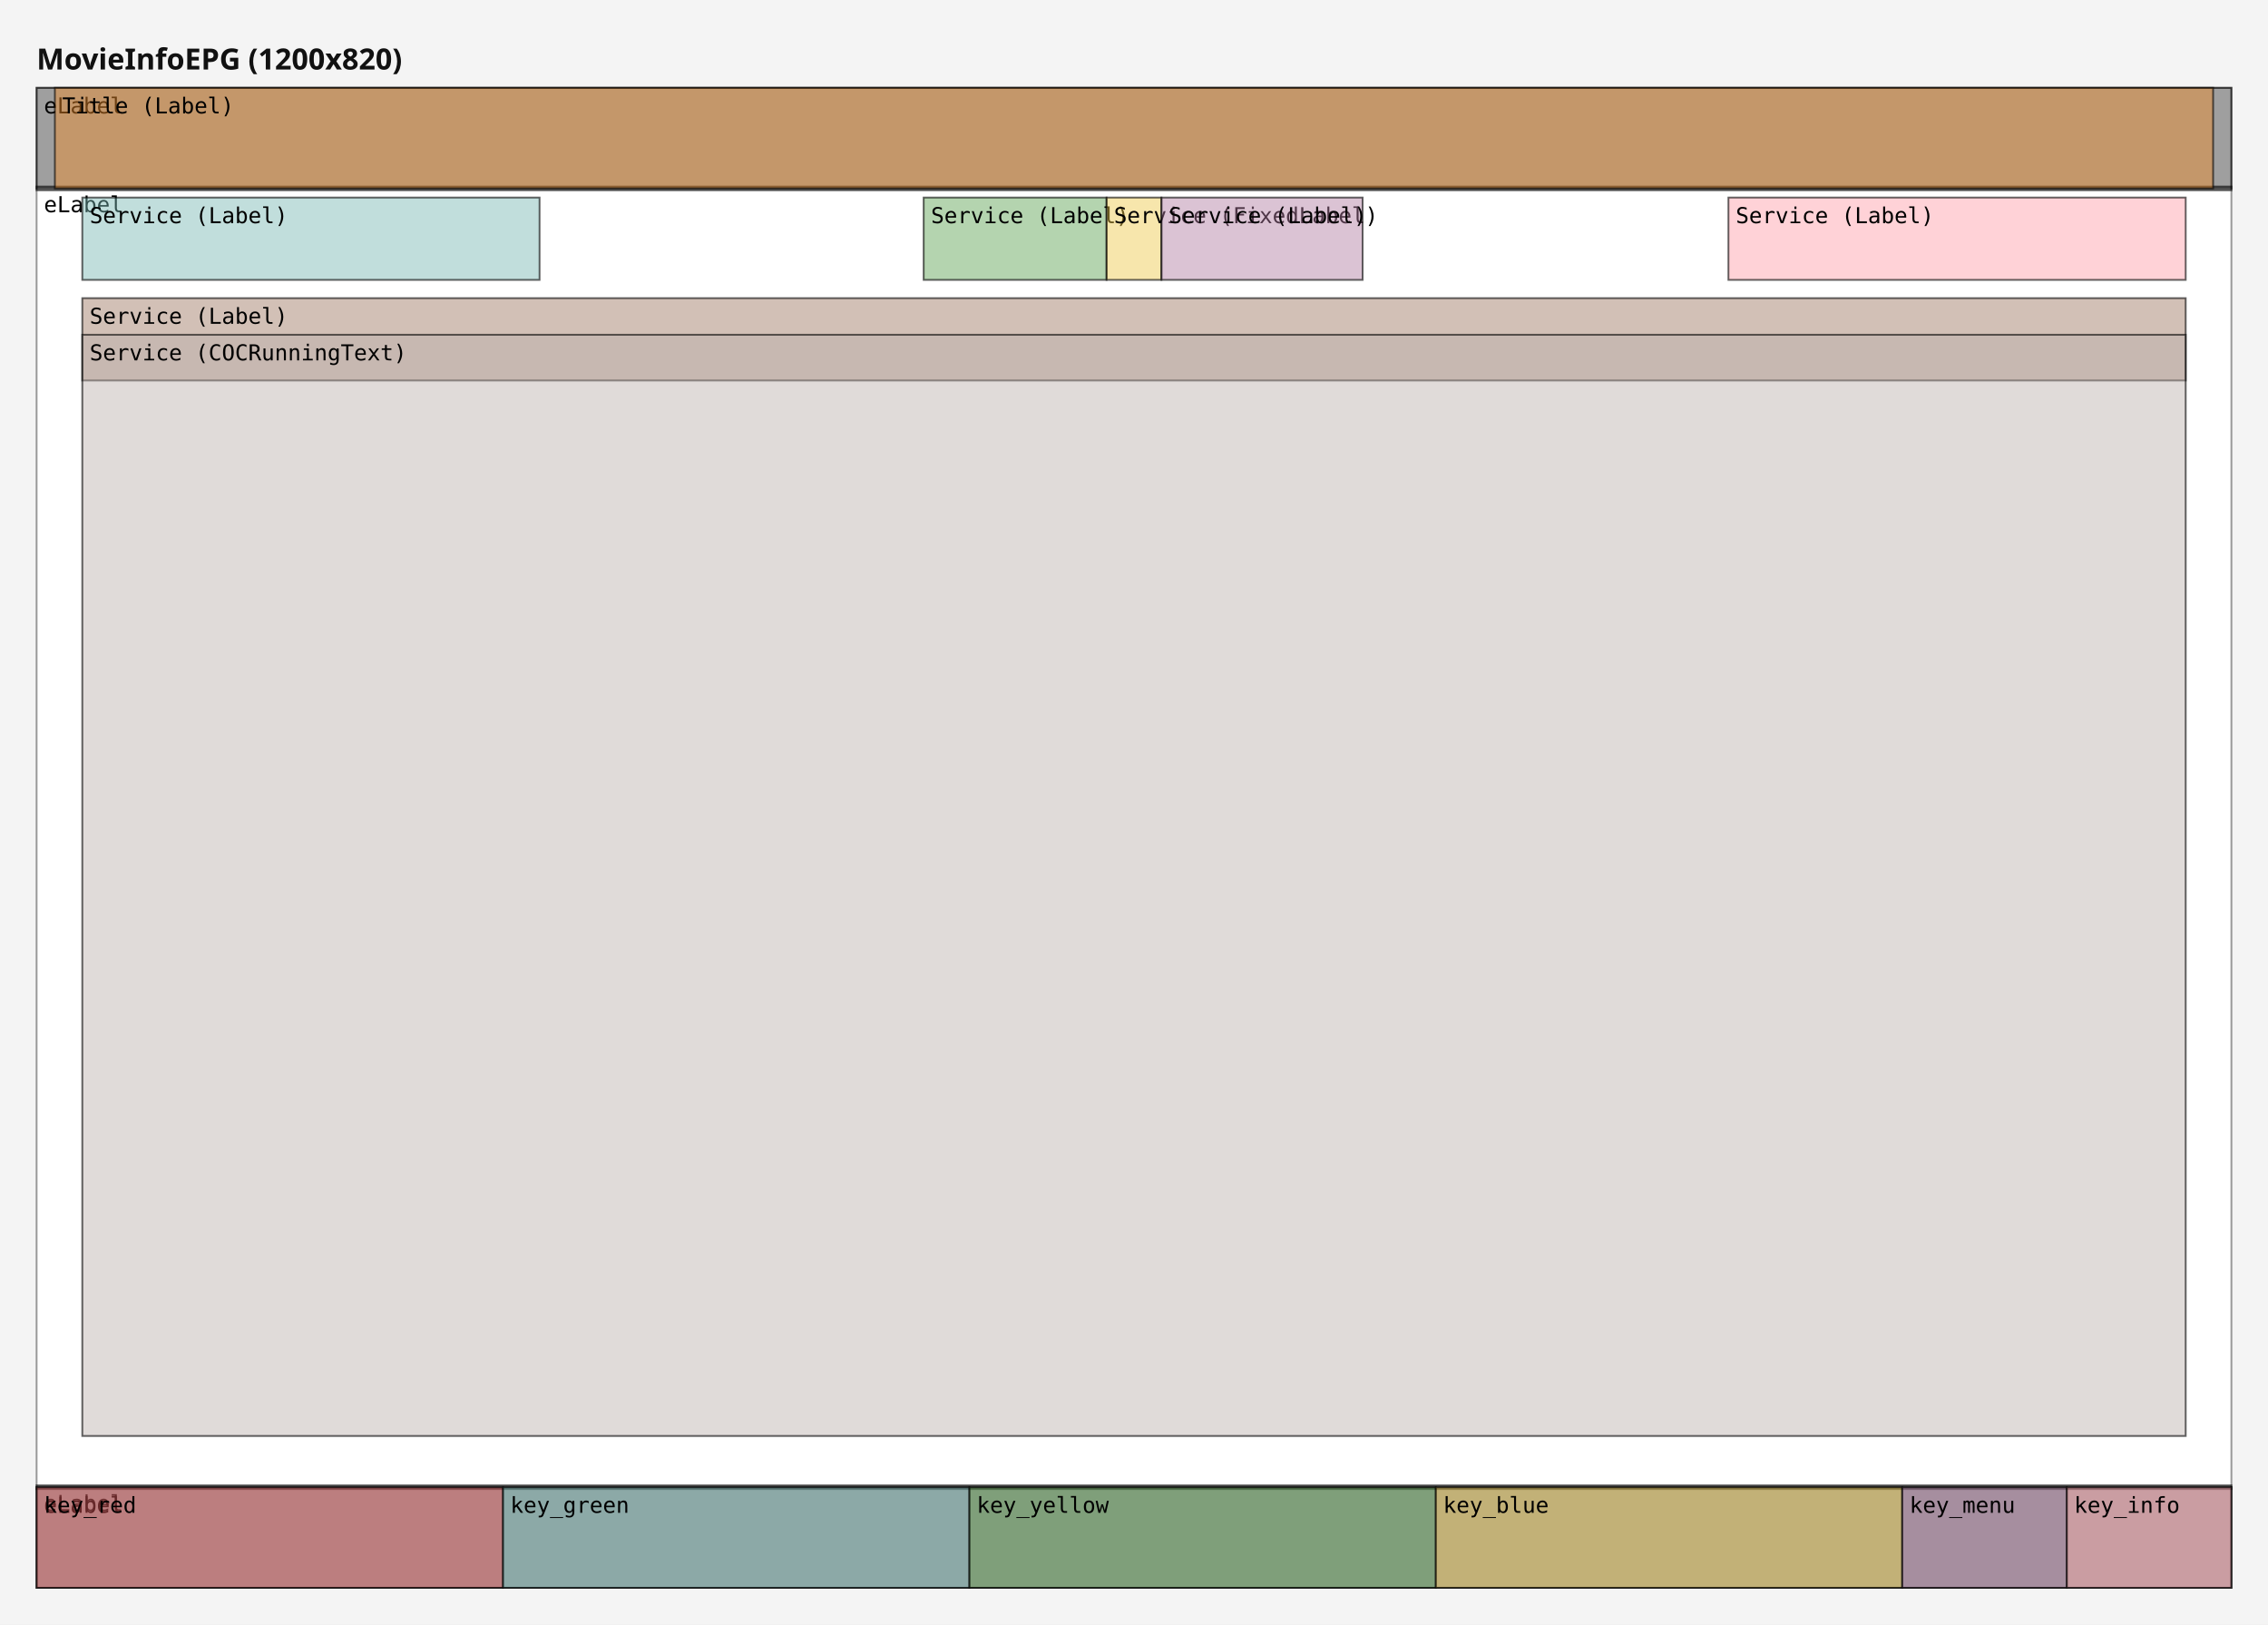
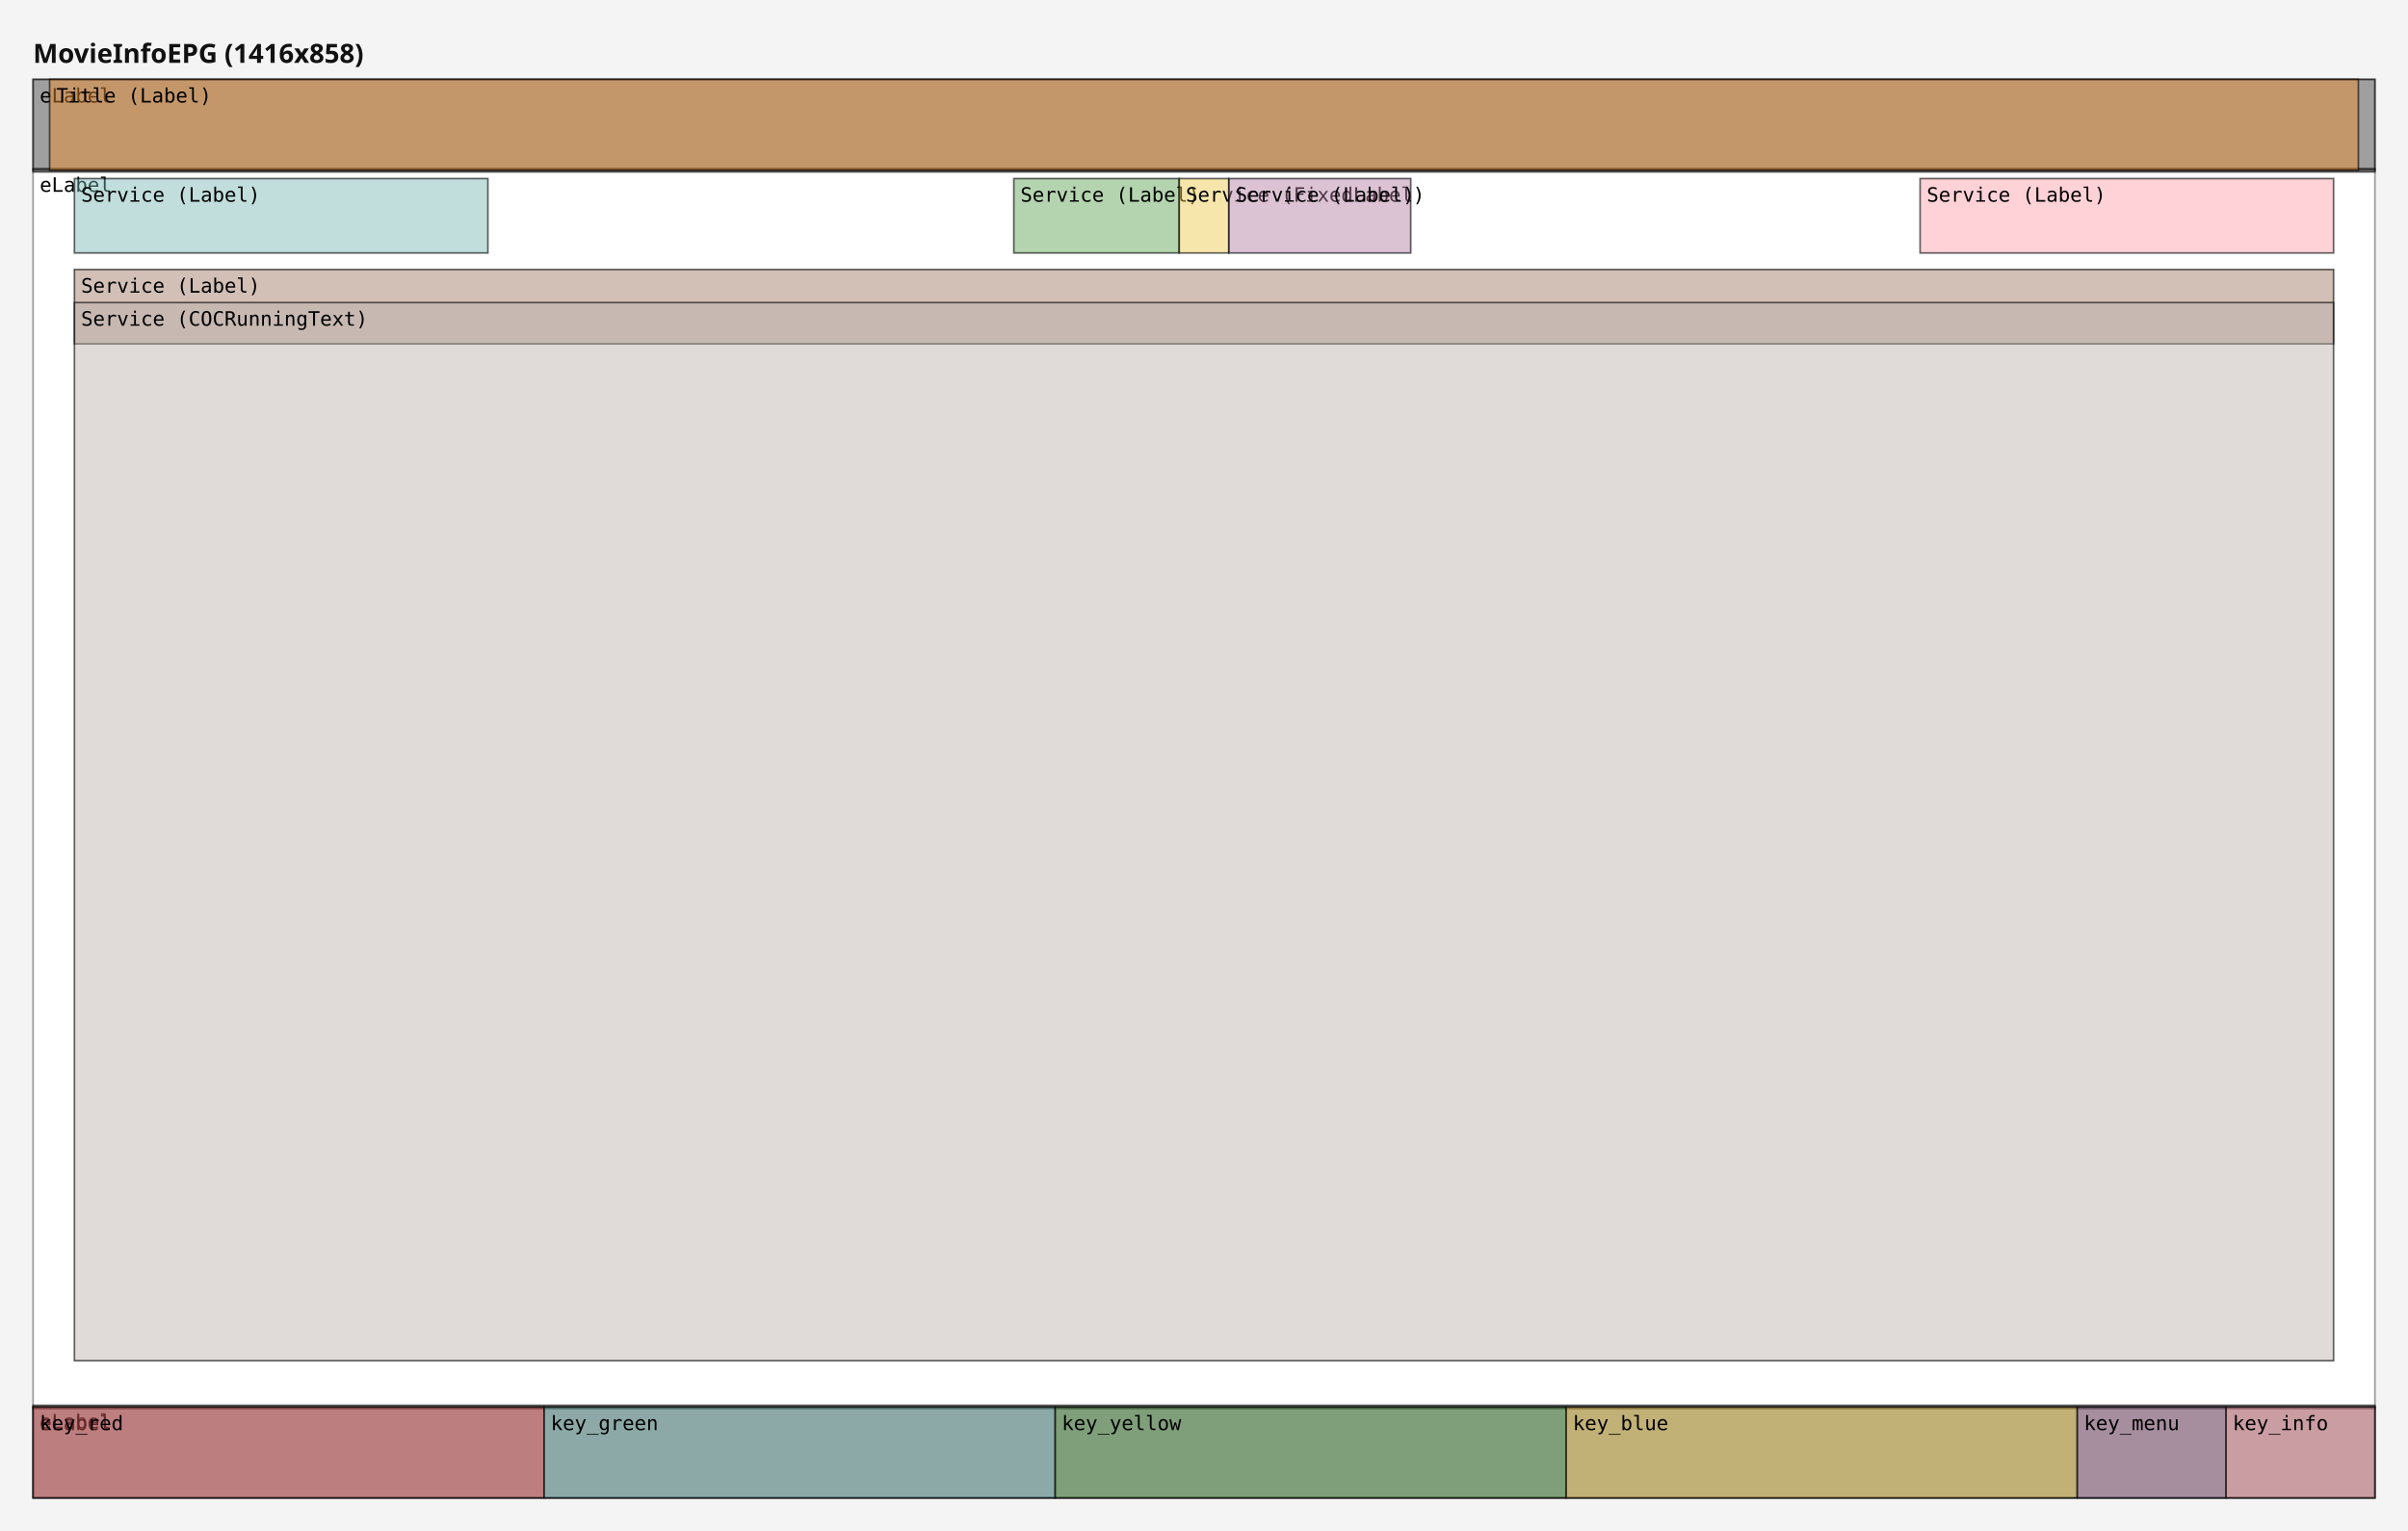
- <svg xmlns="http://www.w3.org/2000/svg" width="1240" height="888" viewBox="0 0 1240 888">
-   <rect x="0" y="0" width="1240" height="888" fill="#f4f4f4" />
-   <text x="20" y="38" font-family="sans-serif" font-size="16" font-weight="bold" fill="#111111">MovieInfoEPG (1200x820)</text>
+ <svg xmlns="http://www.w3.org/2000/svg" width="1456" height="926" viewBox="0 0 1456 926">
+   <rect x="0" y="0" width="1456" height="926" fill="#f4f4f4" />
+   <text x="20" y="38" font-family="sans-serif" font-size="16" font-weight="bold" fill="#111111">MovieInfoEPG (1416x858)</text>
  <g data-screen="0" transform="translate(20,48)">
-     <rect x="0" y="0" width="1200" height="820" fill="#ffffff" stroke="#999999" stroke-width="1" />
+     <rect x="0" y="0" width="1416" height="858" fill="#ffffff" stroke="#999999" stroke-width="1" />
    <g>
-       <rect data-ref="0:0" x="0" y="0" width="1200" height="55" fill="#2c2c2c" fill-opacity="0.45" stroke="#000000" stroke-opacity="0.6" stroke-width="1" />
+       <rect data-ref="0:0" x="0" y="0" width="1416" height="55" fill="#2c2c2c" fill-opacity="0.45" stroke="#000000" stroke-opacity="0.6" stroke-width="1" />
      <text x="4" y="14" font-family="monospace" font-size="12" fill="#000000">eLabel</text>
    </g>
    <g>
-       <rect data-ref="0:2" x="0" y="54" width="1200" height="2" fill="#424242" fill-opacity="0.45" stroke="#000000" stroke-opacity="0.6" stroke-width="1" />
+       <rect data-ref="0:2" x="0" y="54" width="1416" height="2" fill="#424242" fill-opacity="0.45" stroke="#000000" stroke-opacity="0.6" stroke-width="1" />
      <text x="4" y="68" font-family="monospace" font-size="12" fill="#000000">eLabel</text>
    </g>
    <g>
      <rect data-ref="0:3" x="25" y="60" width="250" height="45" fill="#76b7b2" fill-opacity="0.45" stroke="#000000" stroke-opacity="0.6" stroke-width="1" />
      <text x="29" y="74" font-family="monospace" font-size="12" fill="#000000">Service (Label)</text>
    </g>
    <g>
-       <rect data-ref="0:4" x="485" y="60" width="100" height="45" fill="#59a14f" fill-opacity="0.45" stroke="#000000" stroke-opacity="0.6" stroke-width="1" />
-       <text x="489" y="74" font-family="monospace" font-size="12" fill="#000000">Service (Label)</text>
+       <rect data-ref="0:4" x="593" y="60" width="100" height="45" fill="#59a14f" fill-opacity="0.45" stroke="#000000" stroke-opacity="0.6" stroke-width="1" />
+       <text x="597" y="74" font-family="monospace" font-size="12" fill="#000000">Service (Label)</text>
    </g>
    <g>
-       <rect data-ref="0:5" x="585" y="60" width="30" height="45" fill="#edc948" fill-opacity="0.45" stroke="#000000" stroke-opacity="0.6" stroke-width="1" />
-       <text x="589" y="74" font-family="monospace" font-size="12" fill="#000000">Service (FixedLabel)</text>
+       <rect data-ref="0:5" x="693" y="60" width="30" height="45" fill="#edc948" fill-opacity="0.45" stroke="#000000" stroke-opacity="0.6" stroke-width="1" />
+       <text x="697" y="74" font-family="monospace" font-size="12" fill="#000000">Service (FixedLabel)</text>
    </g>
    <g>
-       <rect data-ref="0:6" x="615" y="60" width="110" height="45" fill="#b07aa1" fill-opacity="0.45" stroke="#000000" stroke-opacity="0.6" stroke-width="1" />
-       <text x="619" y="74" font-family="monospace" font-size="12" fill="#000000">Service (Label)</text>
+       <rect data-ref="0:6" x="723" y="60" width="110" height="45" fill="#b07aa1" fill-opacity="0.45" stroke="#000000" stroke-opacity="0.6" stroke-width="1" />
+       <text x="727" y="74" font-family="monospace" font-size="12" fill="#000000">Service (Label)</text>
    </g>
    <g>
-       <rect data-ref="0:7" x="925" y="60" width="250" height="45" fill="#ff9da7" fill-opacity="0.45" stroke="#000000" stroke-opacity="0.6" stroke-width="1" />
-       <text x="929" y="74" font-family="monospace" font-size="12" fill="#000000">Service (Label)</text>
+       <rect data-ref="0:7" x="1141" y="60" width="250" height="45" fill="#ff9da7" fill-opacity="0.45" stroke="#000000" stroke-opacity="0.6" stroke-width="1" />
+       <text x="1145" y="74" font-family="monospace" font-size="12" fill="#000000">Service (Label)</text>
    </g>
    <g>
-       <rect data-ref="0:8" x="25" y="115" width="1150" height="45" fill="#9c755f" fill-opacity="0.45" stroke="#000000" stroke-opacity="0.6" stroke-width="1" />
+       <rect data-ref="0:8" x="25" y="115" width="1366" height="45" fill="#9c755f" fill-opacity="0.45" stroke="#000000" stroke-opacity="0.6" stroke-width="1" />
      <text x="29" y="129" font-family="monospace" font-size="12" fill="#000000">Service (Label)</text>
    </g>
    <g>
-       <rect data-ref="0:9" x="25" y="135" width="1150" height="602" fill="#bab0ac" fill-opacity="0.45" stroke="#000000" stroke-opacity="0.6" stroke-width="1" />
+       <rect data-ref="0:9" x="25" y="135" width="1366" height="640" fill="#bab0ac" fill-opacity="0.45" stroke="#000000" stroke-opacity="0.6" stroke-width="1" />
      <text x="29" y="149" font-family="monospace" font-size="12" fill="#000000">Service (COCRunningText)</text>
    </g>
    <g>
-       <rect data-ref="0:10" x="0" y="764" width="1200" height="2" fill="#424242" fill-opacity="0.45" stroke="#000000" stroke-opacity="0.6" stroke-width="1" />
-       <text x="4" y="778" font-family="monospace" font-size="12" fill="#000000">eLabel</text>
+       <rect data-ref="0:10" x="0" y="802" width="1416" height="2" fill="#424242" fill-opacity="0.45" stroke="#000000" stroke-opacity="0.6" stroke-width="1" />
+       <text x="4" y="816" font-family="monospace" font-size="12" fill="#000000">eLabel</text>
    </g>
    <g>
-       <rect data-ref="0:11" x="0" y="765" width="1200" height="55" fill="#2c2c2c" fill-opacity="0.45" stroke="#000000" stroke-opacity="0.6" stroke-width="1" />
-       <text x="4" y="779" font-family="monospace" font-size="12" fill="#000000">eLabel</text>
+       <rect data-ref="0:11" x="0" y="803" width="1416" height="55" fill="#2c2c2c" fill-opacity="0.45" stroke="#000000" stroke-opacity="0.6" stroke-width="1" />
+       <text x="4" y="817" font-family="monospace" font-size="12" fill="#000000">eLabel</text>
    </g>
    <g>
-       <rect data-ref="0:1" x="10" y="0" width="1180" height="55" fill="#f28e2b" fill-opacity="0.45" stroke="#000000" stroke-opacity="0.6" stroke-width="1" />
+       <rect data-ref="0:1" x="10" y="0" width="1396" height="55" fill="#f28e2b" fill-opacity="0.45" stroke="#000000" stroke-opacity="0.6" stroke-width="1" />
      <text x="14" y="14" font-family="monospace" font-size="12" fill="#000000">Title (Label)</text>
    </g>
    <g>
-       <rect data-ref="0:12" x="0" y="765" width="255" height="55" fill="#e15759" fill-opacity="0.45" stroke="#000000" stroke-opacity="0.6" stroke-width="1" />
-       <text x="4" y="779" font-family="monospace" font-size="12" fill="#000000">key_red</text>
+       <rect data-ref="0:12" x="0" y="803" width="309" height="55" fill="#e15759" fill-opacity="0.45" stroke="#000000" stroke-opacity="0.6" stroke-width="1" />
+       <text x="4" y="817" font-family="monospace" font-size="12" fill="#000000">key_red</text>
    </g>
    <g>
-       <rect data-ref="0:13" x="255" y="765" width="255" height="55" fill="#76b7b2" fill-opacity="0.45" stroke="#000000" stroke-opacity="0.6" stroke-width="1" />
-       <text x="259" y="779" font-family="monospace" font-size="12" fill="#000000">key_green</text>
+       <rect data-ref="0:13" x="309" y="803" width="309" height="55" fill="#76b7b2" fill-opacity="0.45" stroke="#000000" stroke-opacity="0.6" stroke-width="1" />
+       <text x="313" y="817" font-family="monospace" font-size="12" fill="#000000">key_green</text>
    </g>
    <g>
-       <rect data-ref="0:14" x="510" y="765" width="255" height="55" fill="#59a14f" fill-opacity="0.45" stroke="#000000" stroke-opacity="0.6" stroke-width="1" />
-       <text x="514" y="779" font-family="monospace" font-size="12" fill="#000000">key_yellow</text>
+       <rect data-ref="0:14" x="618" y="803" width="309" height="55" fill="#59a14f" fill-opacity="0.45" stroke="#000000" stroke-opacity="0.6" stroke-width="1" />
+       <text x="622" y="817" font-family="monospace" font-size="12" fill="#000000">key_yellow</text>
    </g>
    <g>
-       <rect data-ref="0:15" x="765" y="765" width="255" height="55" fill="#edc948" fill-opacity="0.45" stroke="#000000" stroke-opacity="0.6" stroke-width="1" />
-       <text x="769" y="779" font-family="monospace" font-size="12" fill="#000000">key_blue</text>
+       <rect data-ref="0:15" x="927" y="803" width="309" height="55" fill="#edc948" fill-opacity="0.45" stroke="#000000" stroke-opacity="0.6" stroke-width="1" />
+       <text x="931" y="817" font-family="monospace" font-size="12" fill="#000000">key_blue</text>
    </g>
    <g>
-       <rect data-ref="0:16" x="1020" y="765" width="90" height="55" fill="#b07aa1" fill-opacity="0.45" stroke="#000000" stroke-opacity="0.6" stroke-width="1" />
-       <text x="1024" y="779" font-family="monospace" font-size="12" fill="#000000">key_menu</text>
+       <rect data-ref="0:16" x="1236" y="803" width="90" height="55" fill="#b07aa1" fill-opacity="0.45" stroke="#000000" stroke-opacity="0.6" stroke-width="1" />
+       <text x="1240" y="817" font-family="monospace" font-size="12" fill="#000000">key_menu</text>
    </g>
    <g>
-       <rect data-ref="0:17" x="1110" y="765" width="90" height="55" fill="#ff9da7" fill-opacity="0.45" stroke="#000000" stroke-opacity="0.6" stroke-width="1" />
-       <text x="1114" y="779" font-family="monospace" font-size="12" fill="#000000">key_info</text>
+       <rect data-ref="0:17" x="1326" y="803" width="90" height="55" fill="#ff9da7" fill-opacity="0.45" stroke="#000000" stroke-opacity="0.6" stroke-width="1" />
+       <text x="1330" y="817" font-family="monospace" font-size="12" fill="#000000">key_info</text>
    </g>
  </g>
</svg>
